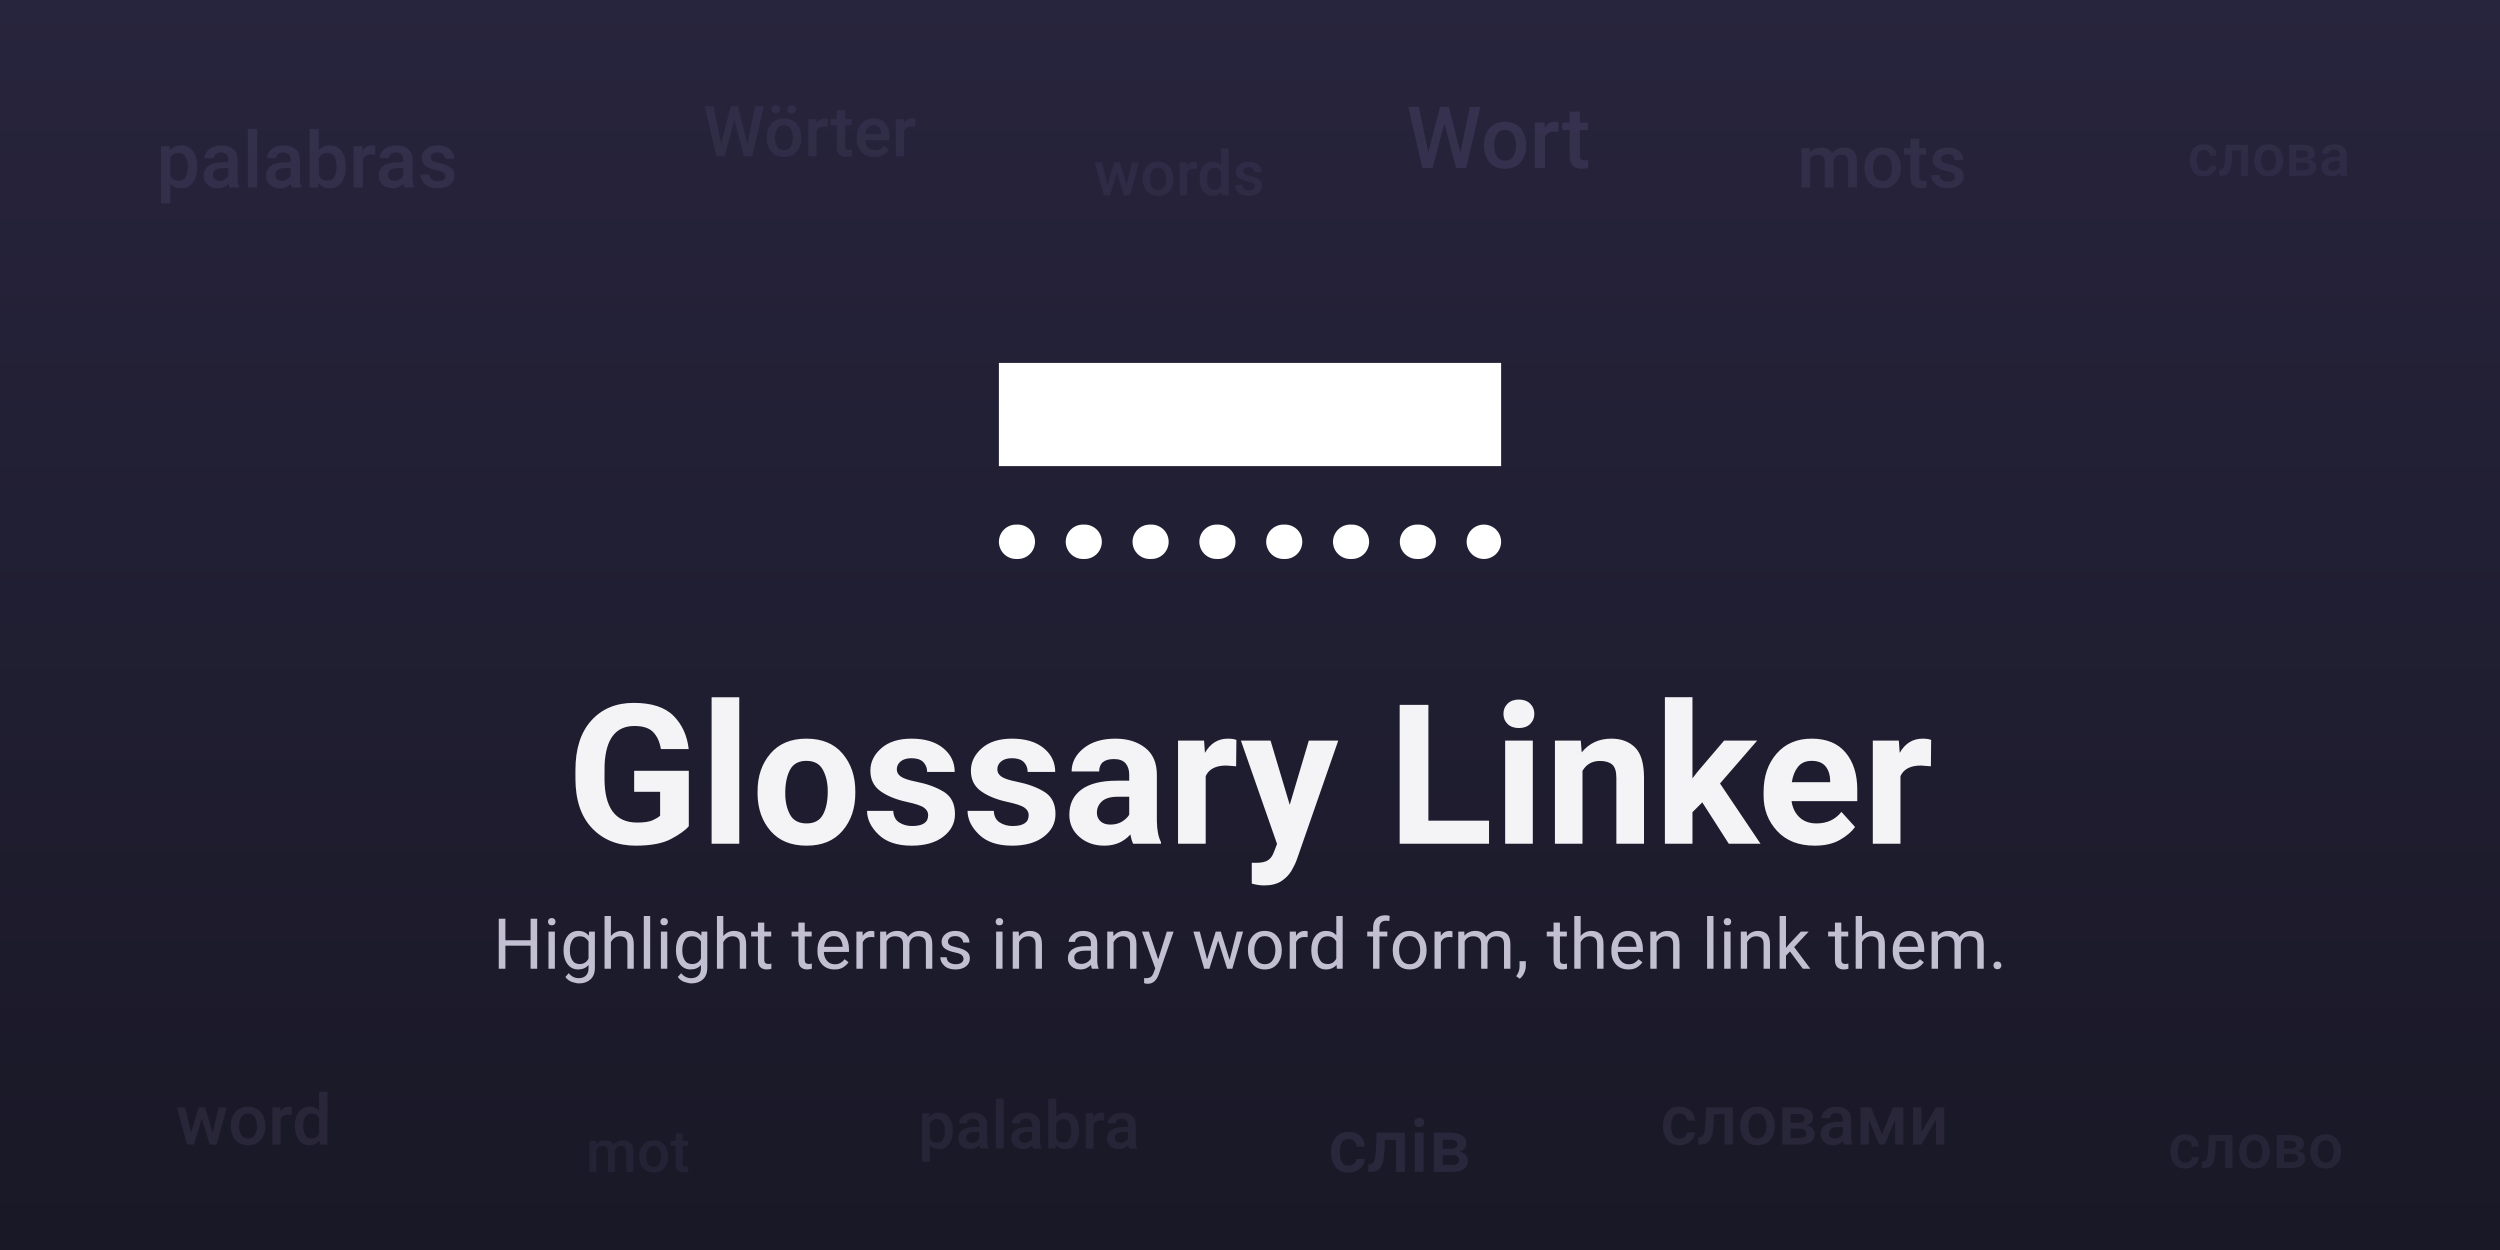
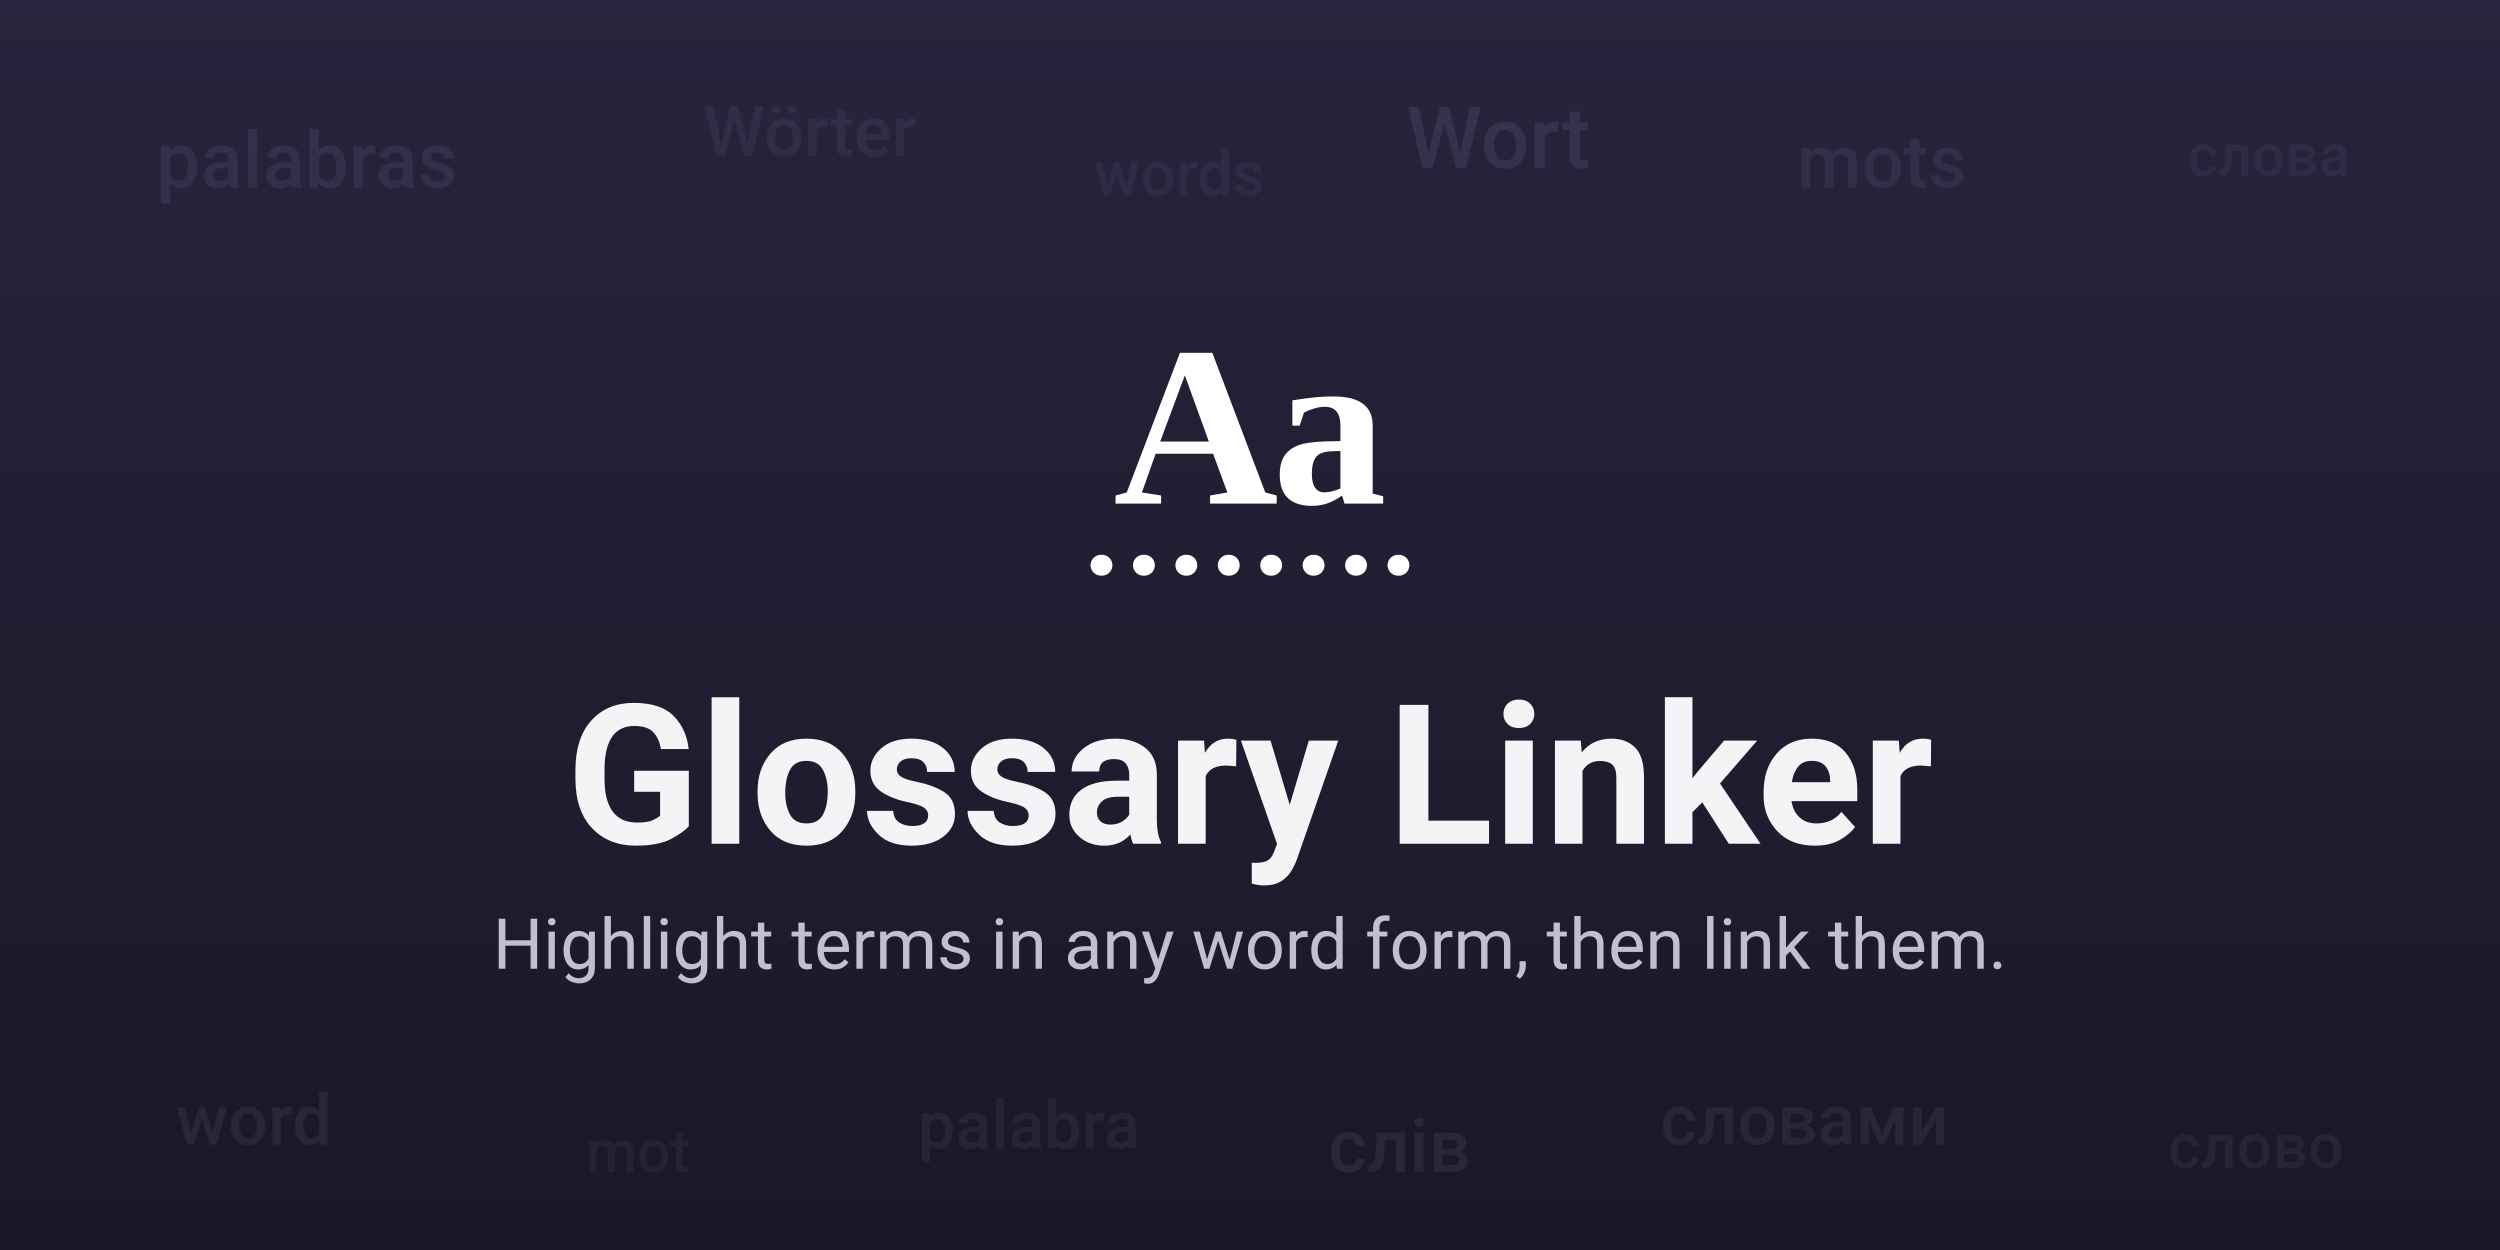
<svg xmlns="http://www.w3.org/2000/svg" viewBox="0 0 1280 640" width="1280" height="640" font-family="-apple-system,BlinkMacSystemFont,'Segoe UI',Roboto,Helvetica,Arial,sans-serif">
  <defs>
    <linearGradient id="bg" x1="0" y1="0" x2="0" y2="1">
      <stop offset="0" stop-color="#27243d" />
      <stop offset="1" stop-color="#191826" />
    </linearGradient>
  </defs>
  <rect x="0" y="0" width="1280" height="640" fill="url(#bg)" />
  <g fill="#b6a6e8" font-family="-apple-system,BlinkMacSystemFont,'Segoe UI',Roboto,Helvetica,Arial,sans-serif" font-weight="500">
    <text x="80" y="96" font-size="40" fill-opacity="0.1">palabras</text>
    <text x="360" y="80" font-size="36" fill-opacity="0.08">Wörter</text>
    <text x="560" y="100" font-size="32" fill-opacity="0.07">words</text>
    <text x="720" y="86" font-size="44" fill-opacity="0.11">Wort</text>
    <text x="920" y="96" font-size="38" fill-opacity="0.09">mots</text>
    <text x="1120" y="90" font-size="30" fill-opacity="0.07">слова</text>
    <text x="90" y="586" font-size="36" fill-opacity="0.09">word</text>
    <text x="300" y="600" font-size="30" fill-opacity="0.07">mot</text>
    <text x="470" y="588" font-size="34" fill-opacity="0.08">palabra</text>
    <text x="680" y="600" font-size="38" fill-opacity="0.1">слів</text>
    <text x="850" y="586" font-size="36" fill-opacity="0.09">словами</text>
    <text x="1110" y="598" font-size="32" fill-opacity="0.08">слово</text>
  </g>
-   <g transform="translate(414.57,10.57) scale(0.8806)">
-     <rect x="110" y="199" width="292" height="60" fill="#fff" />
-     <line x1="120" y1="303" x2="392" y2="303" stroke="#fff" stroke-width="20" stroke-linecap="round" stroke-dasharray="1 37.85" />
+   <g transform="translate(509.79,101.72) scale(0.5086)">
+     <text x="256" y="307" fill="#fff" font-family="Georgia, 'Times New Roman', serif" font-weight="700" font-size="230" letter-spacing="-6" text-anchor="middle">Aa</text>
+     <line x1="106" y1="369" x2="406" y2="369" stroke="#fff" stroke-width="21" stroke-linecap="round" stroke-dasharray="1 41.71" />
  </g>
  <text x="640" y="432" font-size="100" font-weight="700" fill="#f4f4f6" text-anchor="middle">Glossary Linker</text>
  <text x="640" y="496" font-size="36" fill="#c2bfd2" text-anchor="middle">Highlight terms in any word form, then link them.</text>
</svg>
